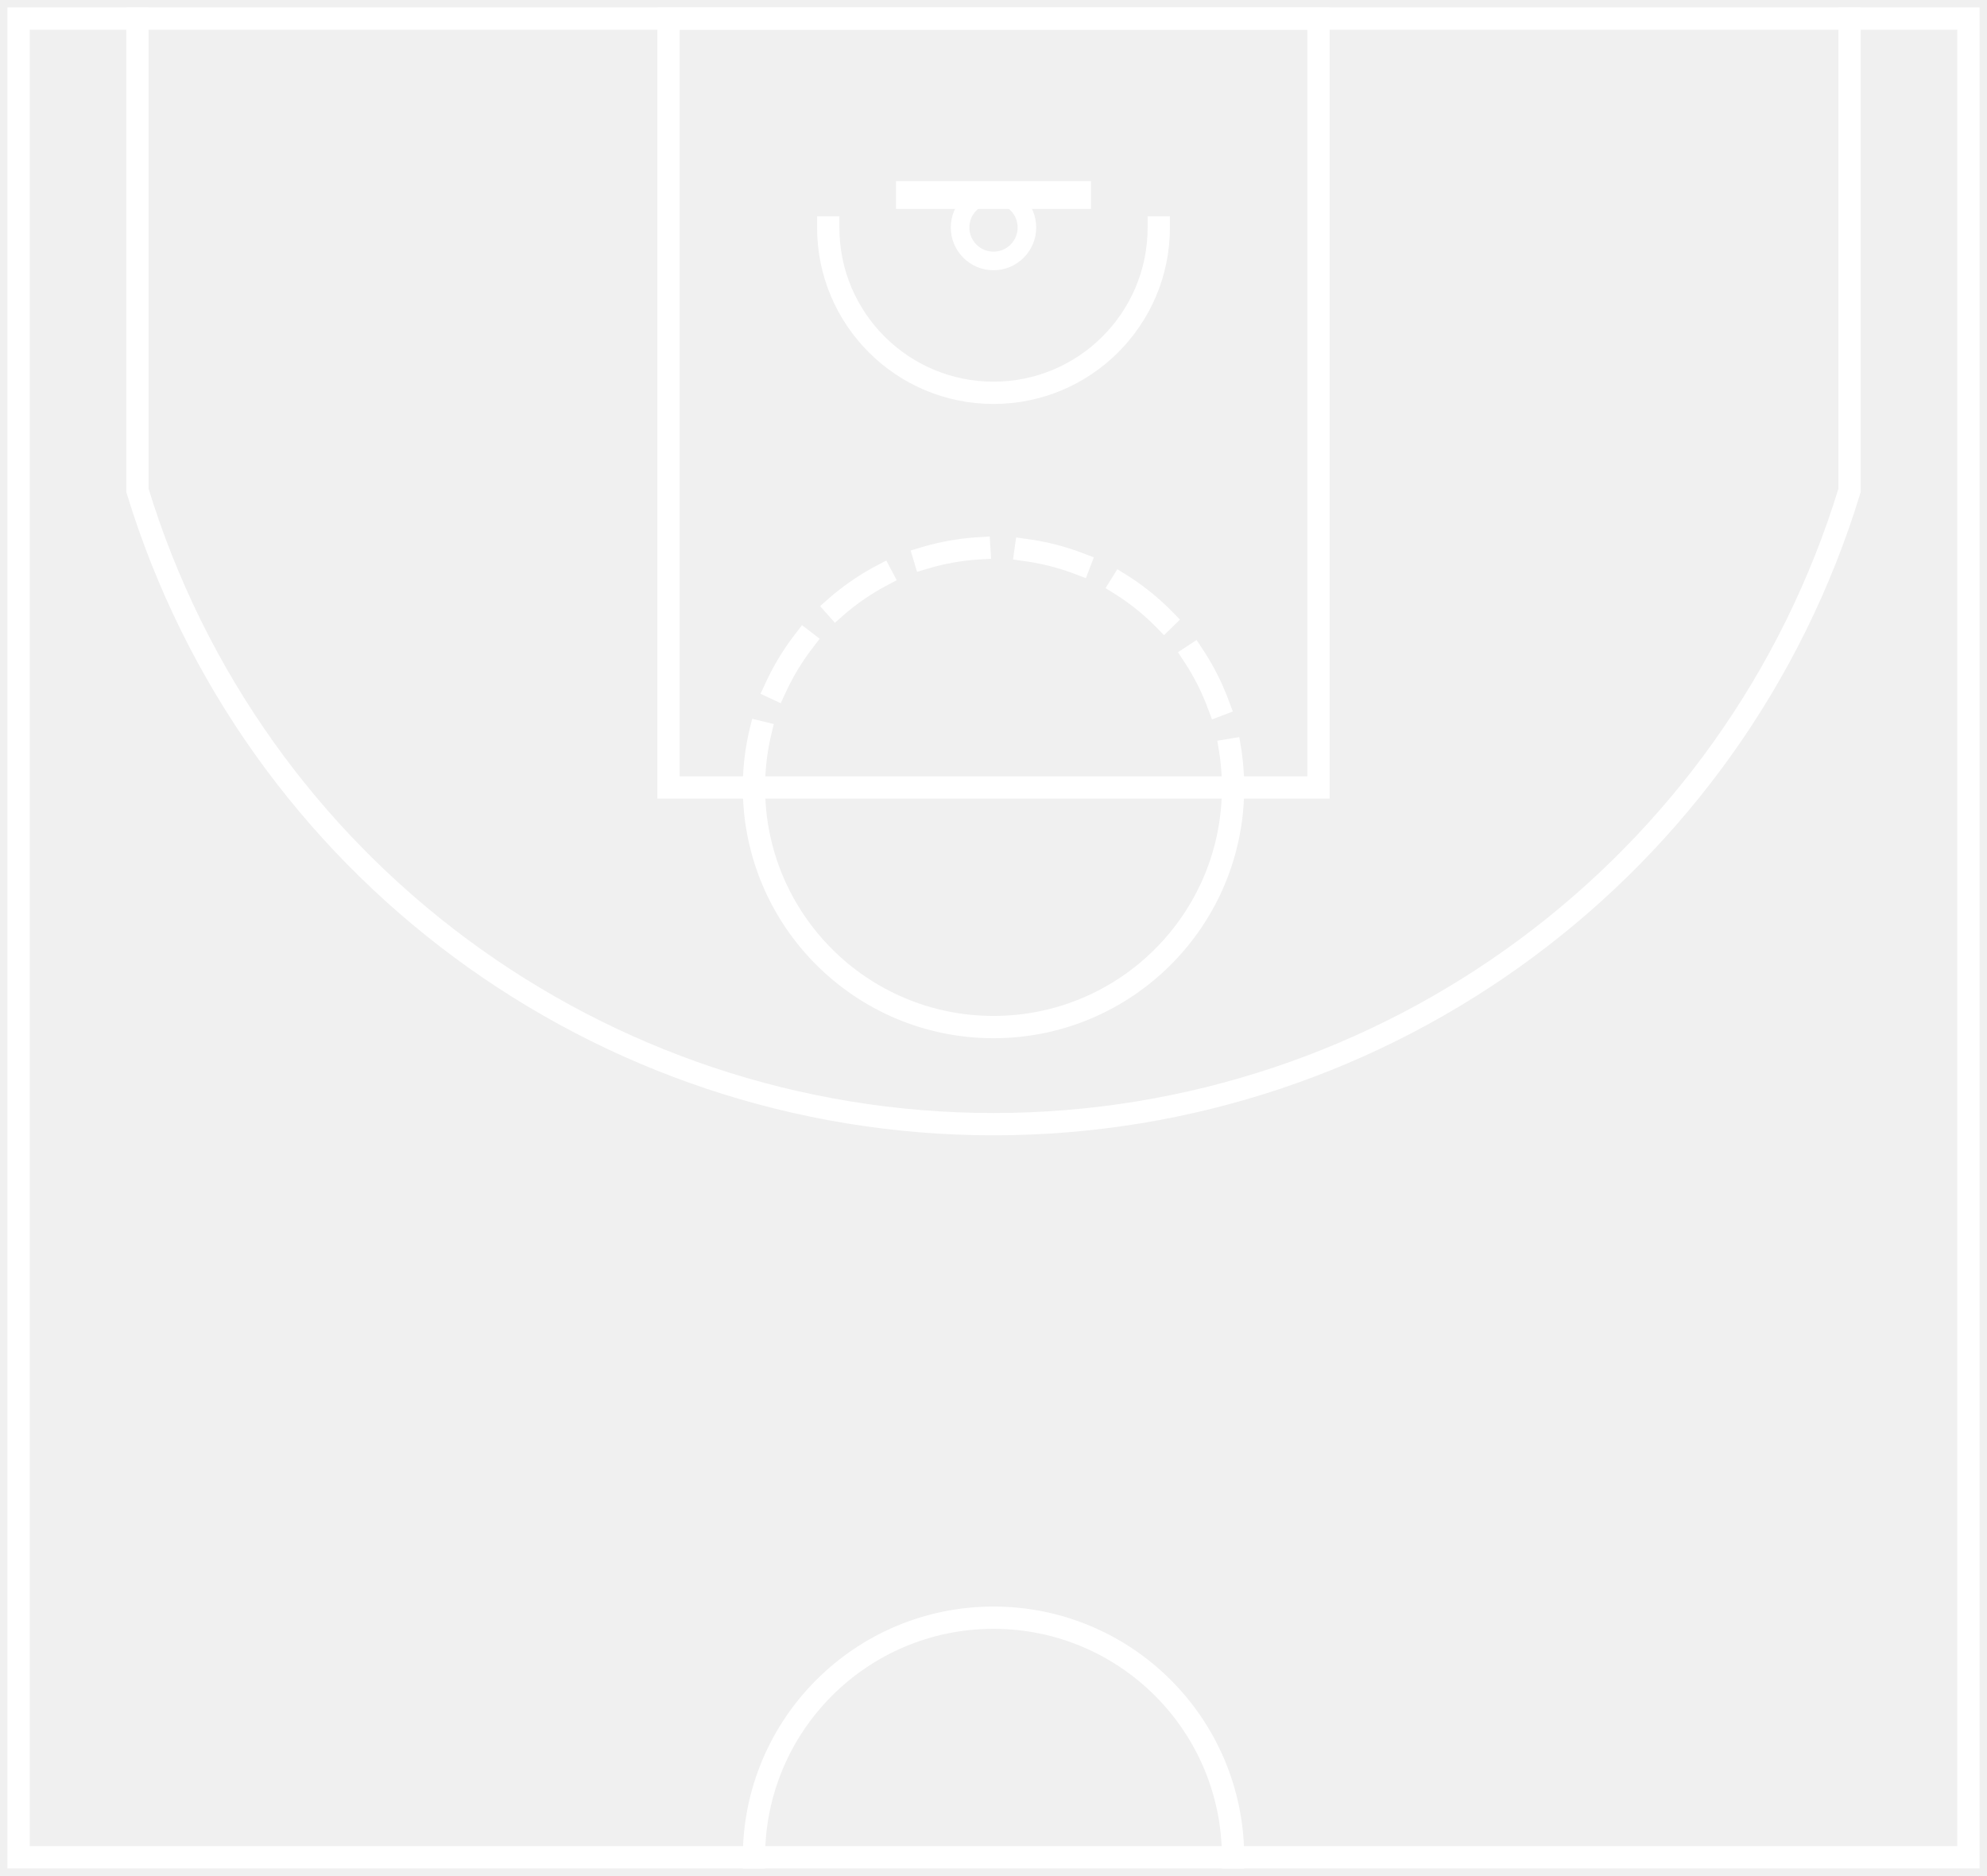
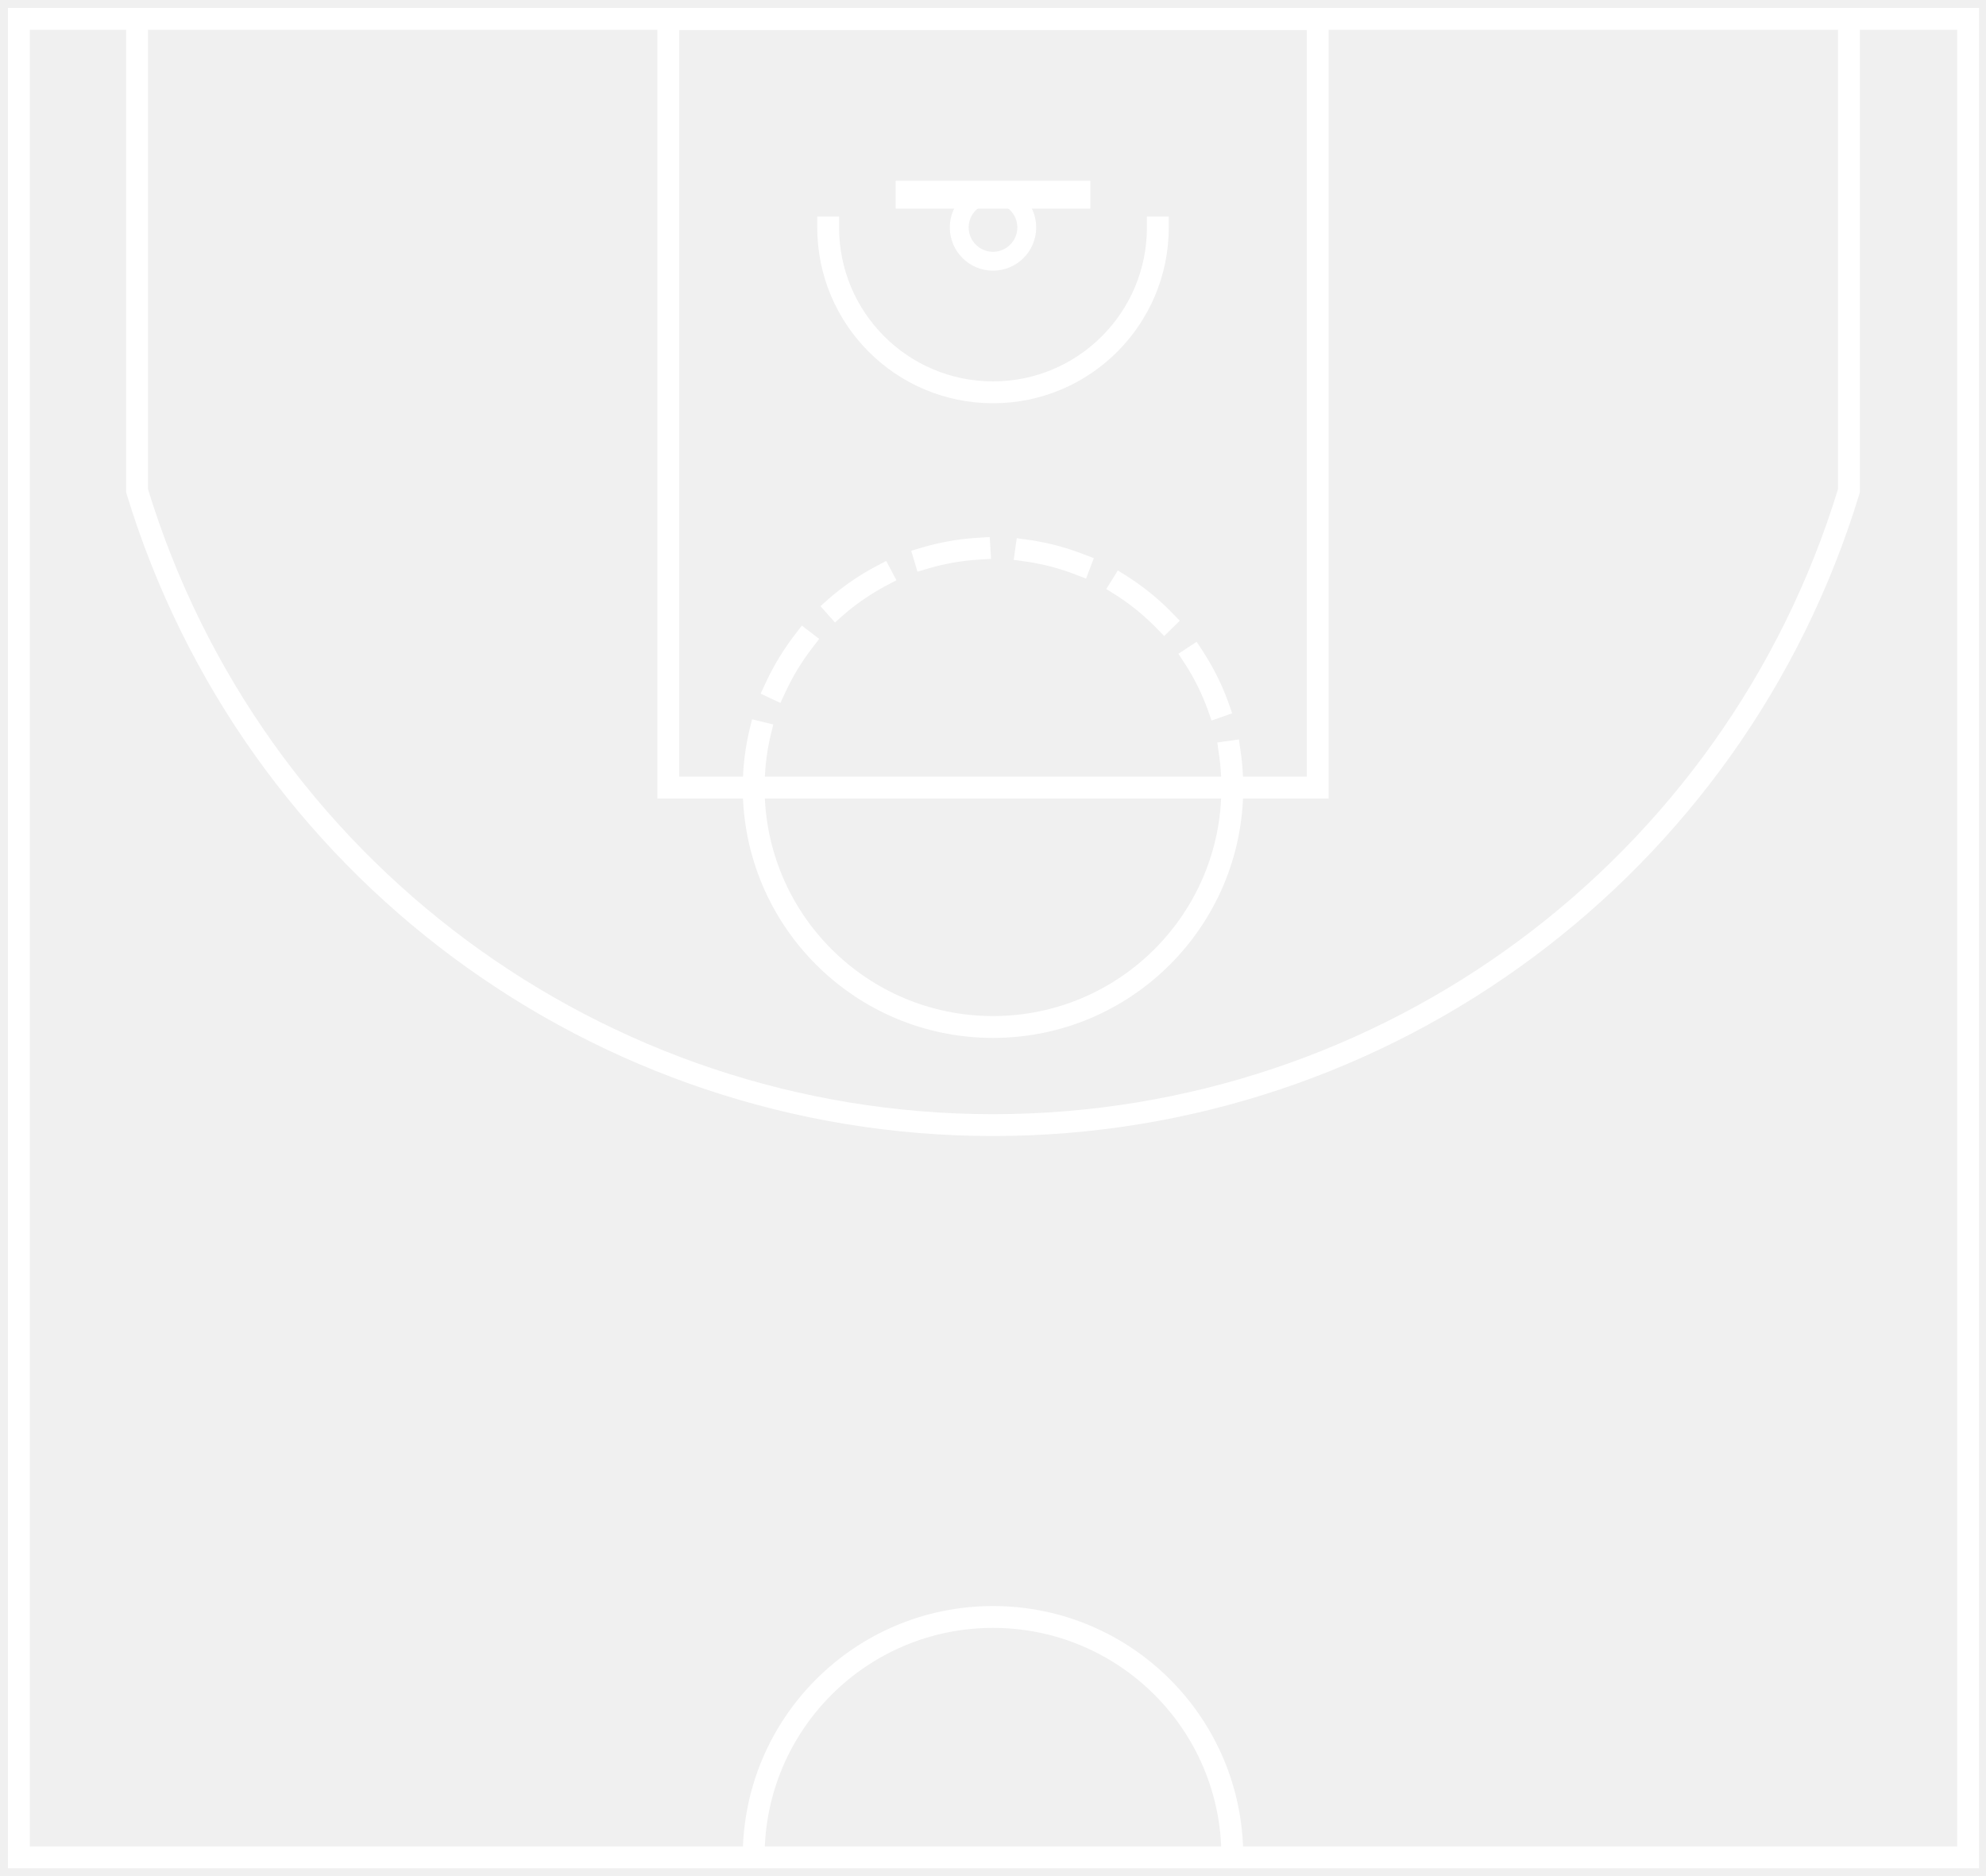
- <svg xmlns="http://www.w3.org/2000/svg" width="107" height="101" viewBox="0 0 107 101">
-   <g fill="none" stroke="#fff" stroke-width="1.2" stroke-linecap="square">
-     <rect x="1" y="1" width="105" height="99" />
-     <path d="M 40.6 100 A 12.9 12.9 0 0 1 66.4 100" />
-     <rect x="36" y="1" width="35" height="41.4" />
-     <path d="M 40.6 42.4 A 12.9 12.9 0 0 0 66.4 42.4" />
-     <path d="M 40.6 42.4 A 12.9 12.9 0 0 1 66.4 42.4" stroke-dasharray="3,2.5" />
-     <path d="M 7.4 1 L 7.4 26.4 A 48.2 48.2 0 0 0 99.6 26.4 L 99.6 1" />
-     <path d="M 44.6 12.25 A 8.9 8.9 0 0 0 62.4 12.25" />
-     <circle cx="53.5" cy="12.25" r="1.8" stroke-width="1" />
-     <line x1="49" y1="10.5" x2="58" y2="10.5" stroke-width="1.5" />
+ <svg xmlns="http://www.w3.org/2000/svg" width="200" height="188.8" viewBox="0 0 200 188.8">
+   <g fill="none" stroke="#fff" stroke-width="2.2" stroke-linecap="square">
+     <rect x="1.9" y="1.9" width="196.3" height="185.1" />
+     <path d="M 75.9 186.9 A 24.1 24.1 0 0 1 124.1 186.9" />
+     <rect x="67.3" y="1.9" width="65.4" height="77.4" />
+     <path d="M 75.9 79.3 A 24.1 24.1 0 0 0 124.1 79.3" />
+     <path d="M 75.9 79.3 A 24.1 24.1 0 0 1 124.1 79.3" stroke-dasharray="5.6,4.7" />
+     <path d="M 13.8 1.9 L 13.8 49.4 A 90.1 90.1 0 0 0 186.2 49.4 L 186.2 1.9" />
+     <path d="M 83.4 22.9 A 16.6 16.6 0 0 0 116.6 22.9" />
+     <circle cx="100" cy="22.9" r="3.4" stroke-width="1.9" />
+     <line x1="91.6" y1="19.6" x2="108.4" y2="19.6" stroke-width="2.8" />
  </g>
</svg>
